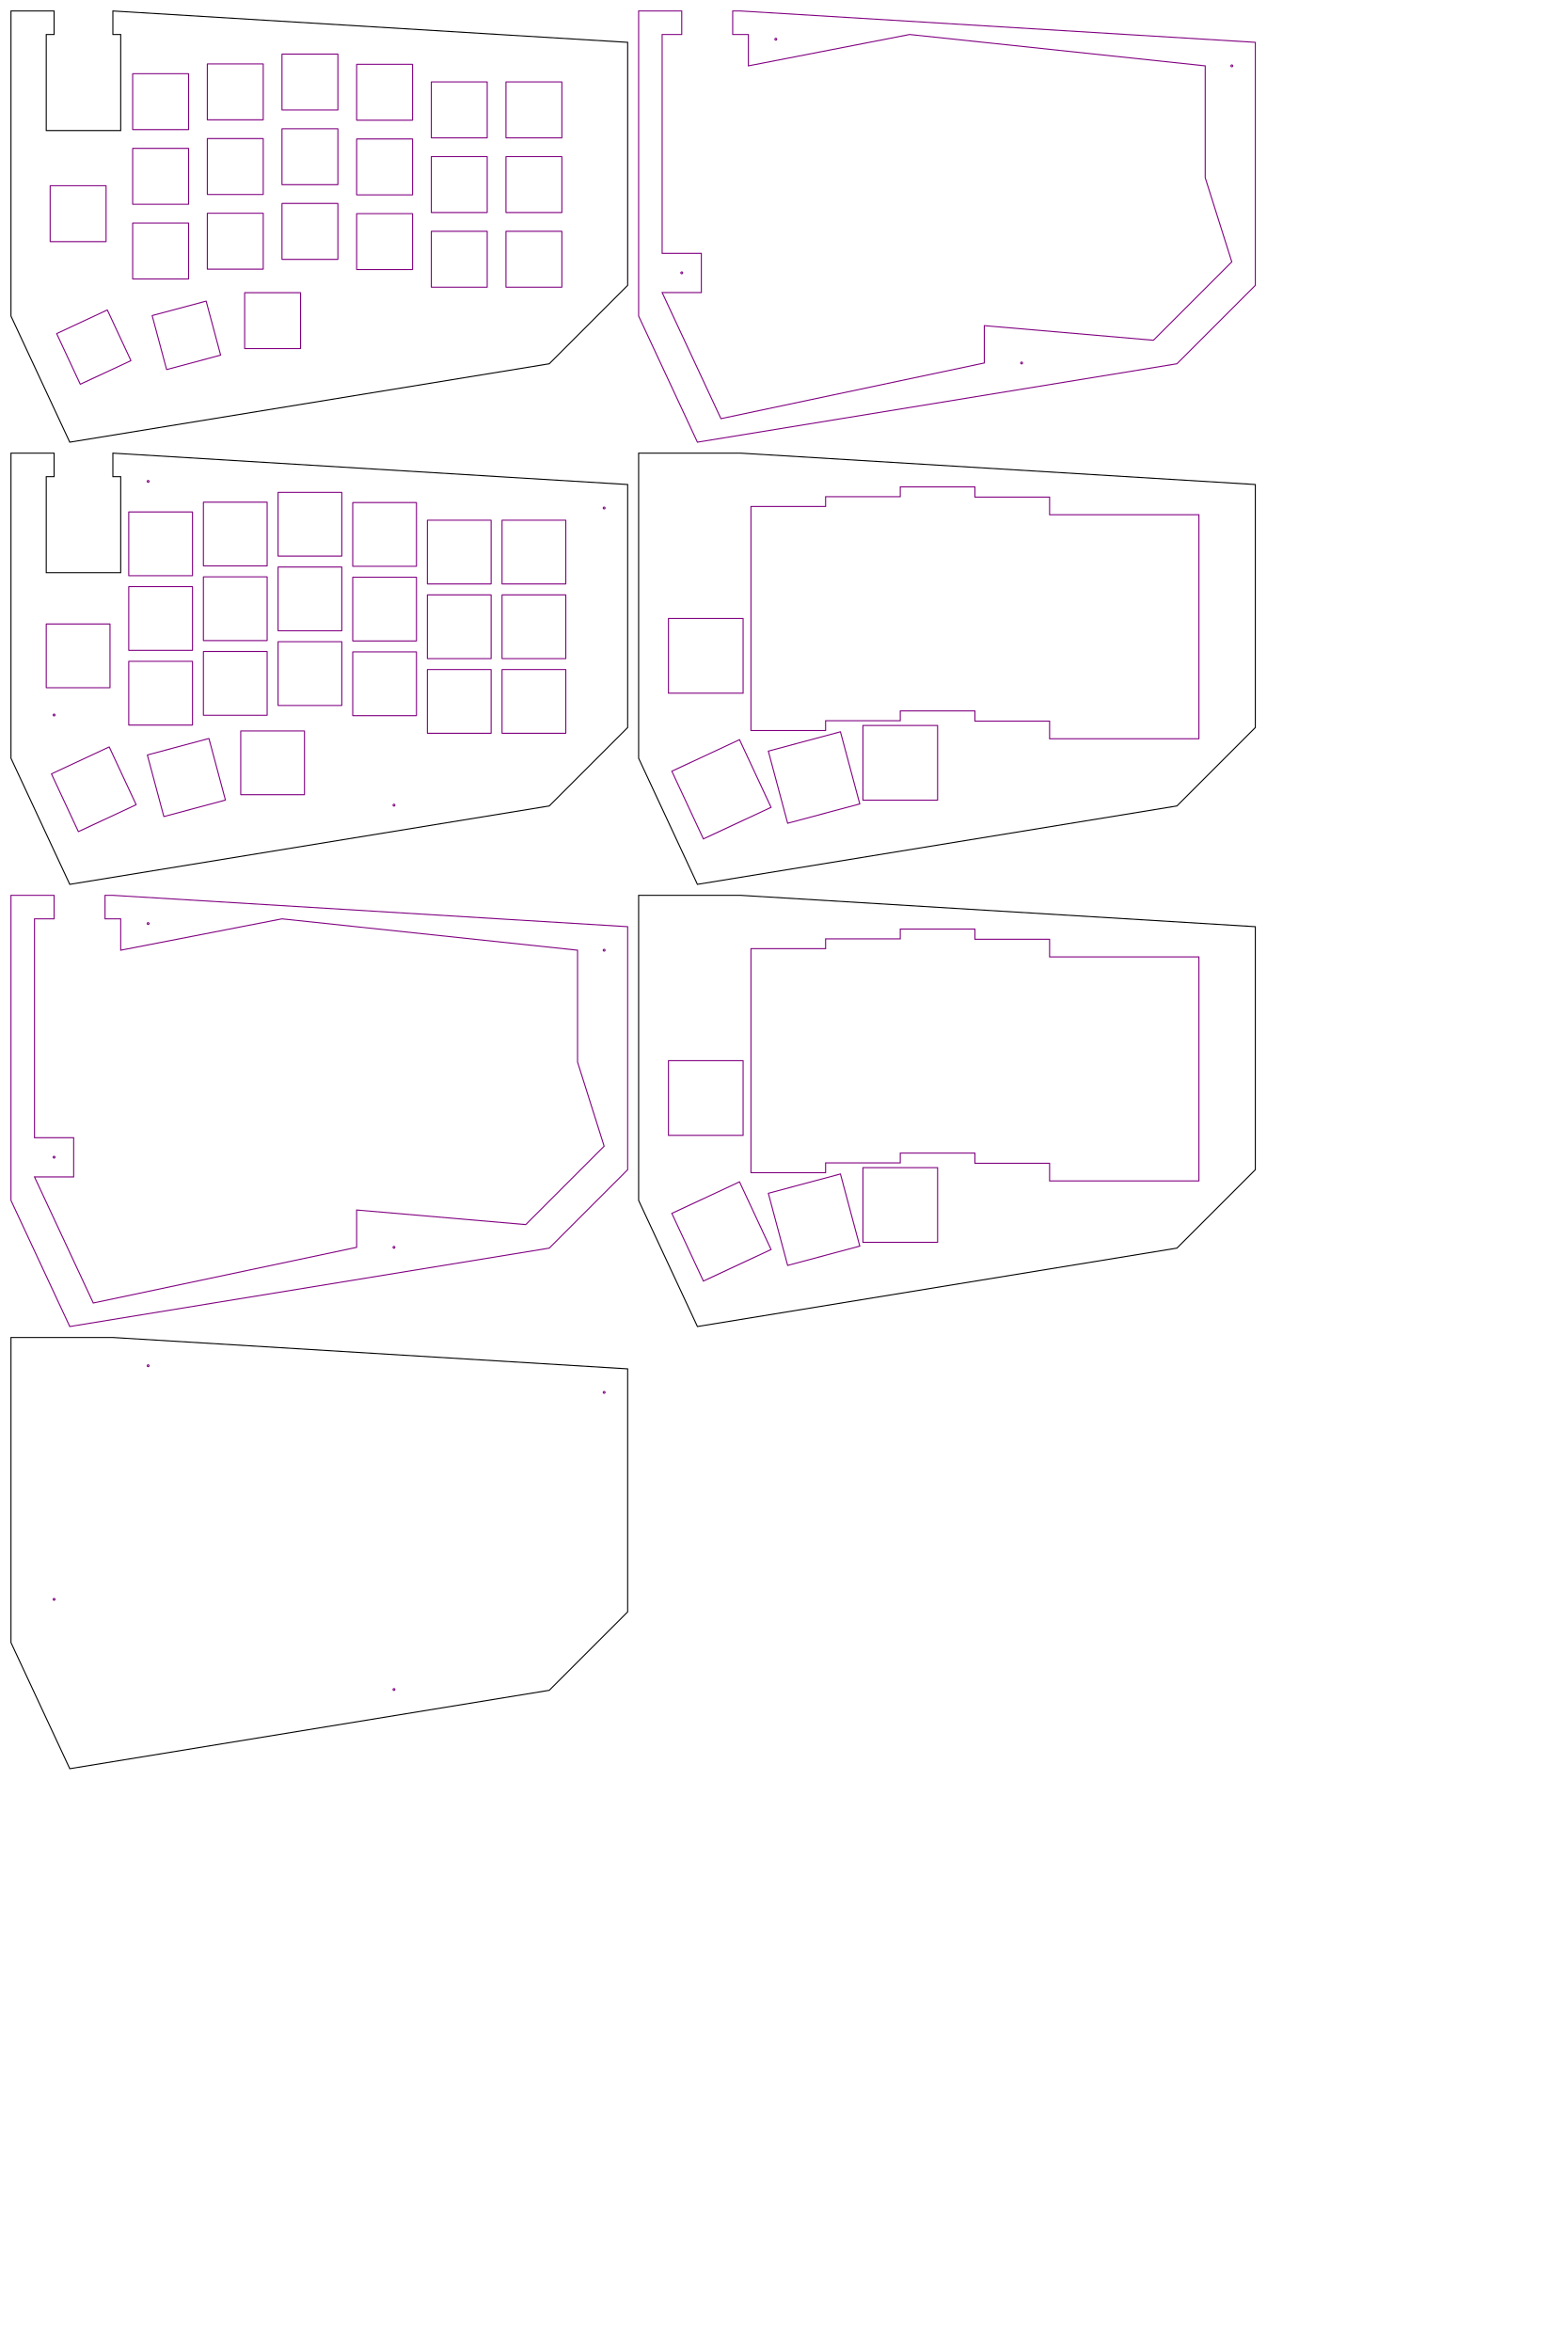
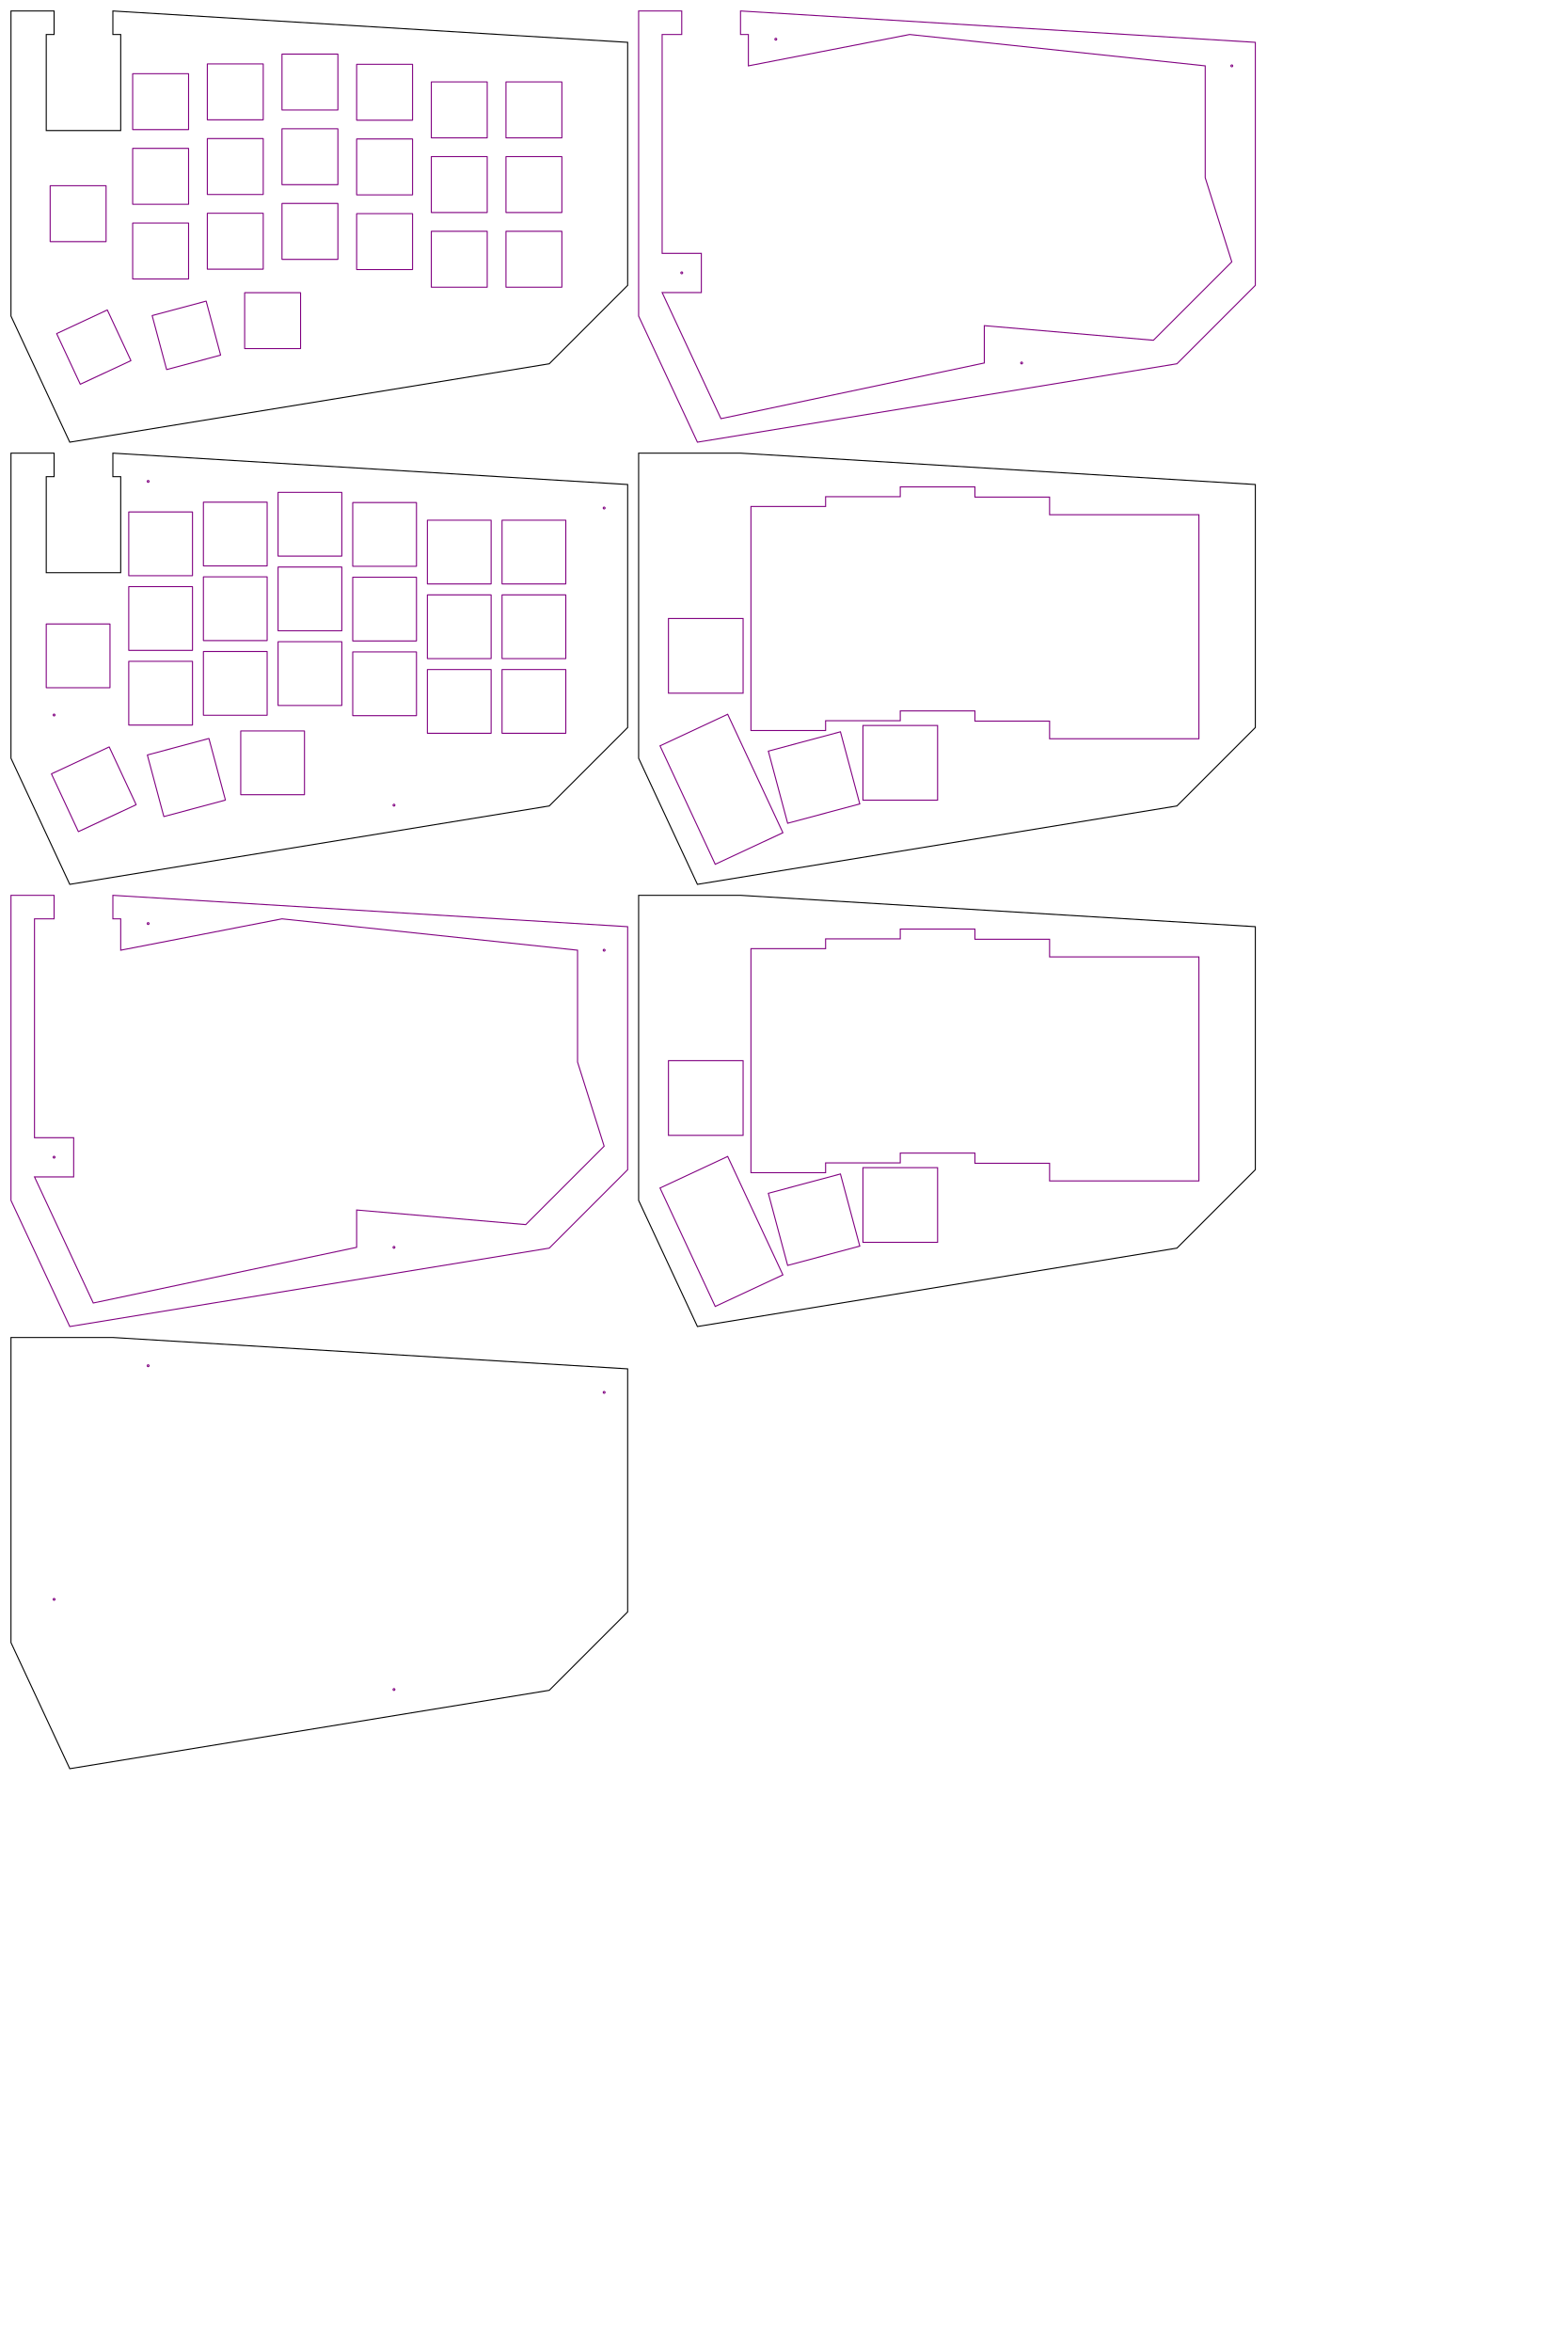
<svg xmlns="http://www.w3.org/2000/svg" baseProfile="full" height="600mm" version="1.1" width="400mm">
  <defs />
  <rect fill="none" height="14.265mm" rx="0.01mm" ry="0.01mm" stroke="purple" width="14.265mm" x="33.85mm" y="18.8mm" />
  <rect fill="none" height="14.265mm" rx="0.01mm" ry="0.01mm" stroke="purple" width="14.265mm" x="33.85mm" y="37.85mm" />
  <rect fill="none" height="14.265mm" rx="0.01mm" ry="0.01mm" stroke="purple" width="14.265mm" x="33.85mm" y="56.9mm" />
  <rect fill="none" height="14.265mm" rx="0.01mm" ry="0.01mm" stroke="purple" width="14.265mm" x="52.9mm" y="16.3mm" />
  <rect fill="none" height="14.265mm" rx="0.01mm" ry="0.01mm" stroke="purple" width="14.265mm" x="52.9mm" y="35.35mm" />
  <rect fill="none" height="14.265mm" rx="0.01mm" ry="0.01mm" stroke="purple" width="14.265mm" x="52.9mm" y="54.4mm" />
  <rect fill="none" height="14.265mm" rx="0.01mm" ry="0.01mm" stroke="purple" width="14.265mm" x="71.95mm" y="13.8mm" />
  <rect fill="none" height="14.265mm" rx="0.01mm" ry="0.01mm" stroke="purple" width="14.265mm" x="71.95mm" y="32.85mm" />
  <rect fill="none" height="14.265mm" rx="0.01mm" ry="0.01mm" stroke="purple" width="14.265mm" x="71.95mm" y="51.9mm" />
  <rect fill="none" height="14.265mm" rx="0.01mm" ry="0.01mm" stroke="purple" width="14.265mm" x="91.0mm" y="16.4mm" />
  <rect fill="none" height="14.265mm" rx="0.01mm" ry="0.01mm" stroke="purple" width="14.265mm" x="91.0mm" y="35.45mm" />
  <rect fill="none" height="14.265mm" rx="0.01mm" ry="0.01mm" stroke="purple" width="14.265mm" x="91.0mm" y="54.5mm" />
  <rect fill="none" height="14.265mm" rx="0.01mm" ry="0.01mm" stroke="purple" width="14.265mm" x="110.05mm" y="20.9mm" />
  <rect fill="none" height="14.265mm" rx="0.01mm" ry="0.01mm" stroke="purple" width="14.265mm" x="110.05mm" y="39.95mm" />
  <rect fill="none" height="14.265mm" rx="0.01mm" ry="0.01mm" stroke="purple" width="14.265mm" x="110.05mm" y="59.0mm" />
  <rect fill="none" height="14.265mm" rx="0.01mm" ry="0.01mm" stroke="purple" width="14.265mm" x="129.1mm" y="20.9mm" />
  <rect fill="none" height="14.265mm" rx="0.01mm" ry="0.01mm" stroke="purple" width="14.265mm" x="129.1mm" y="39.95mm" />
  <rect fill="none" height="14.265mm" rx="0.01mm" ry="0.01mm" stroke="purple" width="14.265mm" x="129.1mm" y="59.0mm" />
  <rect fill="none" height="14.265mm" rx="0.01mm" ry="0.01mm" stroke="purple" transform="rotate(0, 75.33488, 206.0111)" width="14.265mm" x="12.8mm" y="47.375mm" />
  <rect fill="none" height="14.265mm" rx="0.01mm" ry="0.01mm" stroke="purple" transform="rotate(0, 262.8926, 309.1537)" width="14.265mm" x="62.425mm" y="74.665mm" />
  <rect fill="none" height="14.265mm" rx="0.01mm" ry="0.01mm" stroke="purple" transform="rotate(-15, 179.7436, 323.3268)" width="14.265mm" x="40.425mm" y="78.415mm" />
-   <rect fill="none" height="14.265mm" rx="0.01mm" ry="0.01mm" stroke="purple" transform="rotate(-25, 90.45288, 334.6653)" width="14.265mm" x="16.8mm" y="81.415mm" />
+   <rect fill="none" height="14.265mm" rx="0.01mm" ry="0.01mm" stroke="purple" transform="rotate(65, 90.45288, 334.6653)" width="14.265mm" x="16.8mm" y="81.415mm" />
  <polygon fill="none" points="10.583,10.583 52.157,10.583 52.157,33.26 44.598,33.26 44.598,125.857 116.409,125.857 116.409,33.26 108.85,33.26 108.85,10.583 605.287,40.819 605.287,275.148 529.697,350.738 67.275,426.328 10.583,304.75" stroke="black" />
  <rect fill="none" height="16.265mm" rx="0.01mm" ry="0.01mm" stroke="purple" width="16.265mm" x="32.85mm" y="130.6mm" />
  <rect fill="none" height="16.265mm" rx="0.01mm" ry="0.01mm" stroke="purple" width="16.265mm" x="32.85mm" y="149.65mm" />
  <rect fill="none" height="16.265mm" rx="0.01mm" ry="0.01mm" stroke="purple" width="16.265mm" x="32.85mm" y="168.7mm" />
  <rect fill="none" height="16.265mm" rx="0.01mm" ry="0.01mm" stroke="purple" width="16.265mm" x="51.9mm" y="128.1mm" />
  <rect fill="none" height="16.265mm" rx="0.01mm" ry="0.01mm" stroke="purple" width="16.265mm" x="51.9mm" y="147.15mm" />
  <rect fill="none" height="16.265mm" rx="0.01mm" ry="0.01mm" stroke="purple" width="16.265mm" x="51.9mm" y="166.2mm" />
  <rect fill="none" height="16.265mm" rx="0.01mm" ry="0.01mm" stroke="purple" width="16.265mm" x="70.95mm" y="125.6mm" />
  <rect fill="none" height="16.265mm" rx="0.01mm" ry="0.01mm" stroke="purple" width="16.265mm" x="70.95mm" y="144.65mm" />
  <rect fill="none" height="16.265mm" rx="0.01mm" ry="0.01mm" stroke="purple" width="16.265mm" x="70.95mm" y="163.7mm" />
  <rect fill="none" height="16.265mm" rx="0.01mm" ry="0.01mm" stroke="purple" width="16.265mm" x="90.0mm" y="128.2mm" />
  <rect fill="none" height="16.265mm" rx="0.01mm" ry="0.01mm" stroke="purple" width="16.265mm" x="90.0mm" y="147.25mm" />
  <rect fill="none" height="16.265mm" rx="0.01mm" ry="0.01mm" stroke="purple" width="16.265mm" x="90.0mm" y="166.3mm" />
  <rect fill="none" height="16.265mm" rx="0.01mm" ry="0.01mm" stroke="purple" width="16.265mm" x="109.05mm" y="132.7mm" />
  <rect fill="none" height="16.265mm" rx="0.01mm" ry="0.01mm" stroke="purple" width="16.265mm" x="109.05mm" y="151.75mm" />
  <rect fill="none" height="16.265mm" rx="0.01mm" ry="0.01mm" stroke="purple" width="16.265mm" x="109.05mm" y="170.8mm" />
  <rect fill="none" height="16.265mm" rx="0.01mm" ry="0.01mm" stroke="purple" width="16.265mm" x="128.1mm" y="132.7mm" />
  <rect fill="none" height="16.265mm" rx="0.01mm" ry="0.01mm" stroke="purple" width="16.265mm" x="128.1mm" y="151.75mm" />
  <rect fill="none" height="16.265mm" rx="0.01mm" ry="0.01mm" stroke="purple" width="16.265mm" x="128.1mm" y="170.8mm" />
  <rect fill="none" height="16.265mm" rx="0.01mm" ry="0.01mm" stroke="purple" transform="rotate(0, 75.33488, 632.3387)" width="16.265mm" x="11.8mm" y="159.175mm" />
  <rect fill="none" height="16.265mm" rx="0.01mm" ry="0.01mm" stroke="purple" transform="rotate(0, 262.8926, 735.4813)" width="16.265mm" x="61.425mm" y="186.465mm" />
  <rect fill="none" height="16.265mm" rx="0.01mm" ry="0.01mm" stroke="purple" transform="rotate(-15, 179.7436, 749.6544)" width="16.265mm" x="39.425mm" y="190.215mm" />
-   <rect fill="none" height="16.265mm" rx="0.01mm" ry="0.01mm" stroke="purple" transform="rotate(-25, 90.45288, 760.9929)" width="16.265mm" x="15.8mm" y="193.215mm" />
+   <rect fill="none" height="16.265mm" rx="0.01mm" ry="0.01mm" stroke="purple" transform="rotate(65, 90.45288, 760.9929)" width="16.265mm" x="15.8mm" y="193.215mm" />
  <polygon fill="none" points="10.583,436.91 52.157,436.91 52.157,459.587 44.598,459.587 44.598,552.185 116.409,552.185 116.409,459.587 108.85,459.587 108.85,436.91 605.287,467.146 605.287,701.475 529.697,777.065 67.275,852.655 10.583,731.078" stroke="black" />
  <circle cx="37.8mm" cy="122.8mm" fill="none" r="0.9" stroke="purple" />
  <circle cx="154.15mm" cy="129.6mm" fill="none" r="0.9" stroke="purple" />
  <circle cx="100.525mm" cy="205.4mm" fill="none" r="0.9" stroke="purple" />
  <circle cx="13.8mm" cy="182.4mm" fill="none" r="0.9" stroke="purple" />
-   <polygon fill="none" points="33.26,885.915 52.157,885.915 52.157,863.238 10.583,863.238 10.583,1157.405 67.275,1278.983 529.697,1203.393 605.287,1127.803 605.287,893.474 108.85,863.238 101.291,863.238 101.291,885.915 116.409,885.915 116.409,916.151 271.935,885.915 556.966,916.151 556.966,1023.98 582.61,1105.126 507.02,1180.716 343.935,1166.637 343.935,1202.637 89.952,1256.306 33.26,1134.728 71.055,1134.728 71.055,1096.933 33.26,1096.933" stroke="purple" />
+   <polygon fill="none" points="33.26,885.915 52.157,885.915 52.157,863.238 10.583,863.238 10.583,1157.405 67.275,1278.983 529.697,1203.393 605.287,1127.803 605.287,893.474 108.85,863.238 108.85,863.238 108.85,885.915 116.409,885.915 116.409,916.151 271.935,885.915 556.966,916.151 556.966,1023.98 582.61,1105.126 507.02,1180.716 343.935,1166.637 343.935,1202.637 89.952,1256.306 33.26,1134.728 71.055,1134.728 71.055,1096.933 33.26,1096.933" stroke="purple" />
  <circle cx="37.8mm" cy="235.6mm" fill="none" r="0.9" stroke="purple" />
  <circle cx="154.15mm" cy="242.4mm" fill="none" r="0.9" stroke="purple" />
  <circle cx="100.525mm" cy="318.2mm" fill="none" r="0.9" stroke="purple" />
  <circle cx="13.8mm" cy="295.2mm" fill="none" r="0.9" stroke="purple" />
-   <polygon fill="none" points="638.547,33.26 657.444,33.26 657.444,10.583 615.87,10.583 615.87,304.75 672.562,426.328 1134.984,350.738 1210.574,275.148 1210.574,40.819 714.137,10.583 706.578,10.583 706.578,33.26 721.696,33.26 721.696,63.496 877.222,33.26 1162.253,63.496 1162.253,171.325 1187.897,252.471 1112.307,328.061 949.221,313.982 949.221,349.982 695.239,403.651 638.547,282.073 676.342,282.073 676.342,244.278 638.547,244.278" stroke="purple" />
+   <polygon fill="none" points="638.547,33.26 657.444,33.26 657.444,10.583 615.87,10.583 615.87,304.75 672.562,426.328 1134.984,350.738 1210.574,275.148 1210.574,40.819 714.137,10.583 714.137,10.583 714.137,33.26 721.696,33.26 721.696,63.496 877.222,33.26 1162.253,63.496 1162.253,171.325 1187.897,252.471 1112.307,328.061 949.221,313.982 949.221,349.982 695.239,403.651 638.547,282.073 676.342,282.073 676.342,244.278 638.547,244.278" stroke="purple" />
  <circle cx="197.95mm" cy="10.0mm" fill="none" r="0.9" stroke="purple" />
  <circle cx="314.3mm" cy="16.8mm" fill="none" r="0.9" stroke="purple" />
  <circle cx="260.675mm" cy="92.6mm" fill="none" r="0.9" stroke="purple" />
  <circle cx="173.95mm" cy="69.6mm" fill="none" r="0.9" stroke="purple" />
  <polygon fill="none" points="10.583,1289.565 108.85,1289.565 605.287,1319.801 605.287,1554.13 529.697,1629.72 67.275,1705.31 10.583,1583.733" stroke="black" />
  <circle cx="37.8mm" cy="348.4mm" fill="none" r="0.9" stroke="purple" />
  <circle cx="154.15mm" cy="355.2mm" fill="none" r="0.9" stroke="purple" />
  <circle cx="100.525mm" cy="431.0mm" fill="none" r="0.9" stroke="purple" />
  <circle cx="13.8mm" cy="408.0mm" fill="none" r="0.9" stroke="purple" />
  <polygon fill="none" points="615.87,436.91 714.137,436.91 1210.574,467.146 1210.574,701.475 1134.984,777.065 672.562,852.655 615.87,731.078" stroke="black" />
  <polygon fill="none" points="724.181,488.34 796.18,488.34 796.18,478.891 868.179,478.891 868.179,469.442 940.179,469.442 940.179,479.269 1012.178,479.269 1012.178,496.277 1084.178,496.277 1084.178,496.277 1156.177,496.277 1156.177,712.275 1084.178,712.275 1084.178,712.275 1012.178,712.275 1012.178,695.267 940.179,695.267 940.179,685.441 868.179,685.441 868.179,694.889 796.18,694.889 796.18,704.338 724.181,704.338" stroke="purple" />
  <polygon fill="none" points="644.622,596.339 716.622,596.339 716.622,668.338 644.622,668.338" stroke="purple" />
  <polygon fill="none" points="832.18,699.482 904.179,699.482 904.179,771.481 832.18,771.481" stroke="purple" />
  <polygon fill="none" points="740.94,724.199 810.486,705.564 829.121,775.11 759.575,793.745" stroke="purple" />
-   <polygon fill="none" points="647.899,743.58 713.153,713.152 743.581,778.406 678.327,808.834" stroke="purple" />
+   <polygon fill="none" points="701.742,688.682 754.991,802.876 689.738,833.304 636.488,719.11" stroke="purple" />
  <polygon fill="none" points="615.87,863.238 714.137,863.238 1210.574,893.474 1210.574,1127.803 1134.984,1203.393 672.562,1278.983 615.87,1157.405" stroke="black" />
  <polygon fill="none" points="724.181,914.667 796.18,914.667 796.18,905.219 868.179,905.219 868.179,895.77 940.179,895.77 940.179,905.597 1012.178,905.597 1012.178,922.604 1084.178,922.604 1084.178,922.604 1156.177,922.604 1156.177,1138.603 1084.178,1138.603 1084.178,1138.603 1012.178,1138.603 1012.178,1121.595 940.179,1121.595 940.179,1111.768 868.179,1111.768 868.179,1121.217 796.18,1121.217 796.18,1130.666 724.181,1130.666" stroke="purple" />
  <polygon fill="none" points="644.622,1022.667 716.622,1022.667 716.622,1094.666 644.622,1094.666" stroke="purple" />
  <polygon fill="none" points="832.18,1125.809 904.179,1125.809 904.179,1197.809 832.18,1197.809" stroke="purple" />
  <polygon fill="none" points="740.94,1150.526 810.486,1131.891 829.121,1201.438 759.575,1220.072" stroke="purple" />
-   <polygon fill="none" points="647.899,1169.908 713.153,1139.479 743.581,1204.733 678.327,1235.161" stroke="purple" />
+   <polygon fill="none" points="701.742,1115.009 754.991,1229.203 689.738,1259.632 636.488,1145.438" stroke="purple" />
</svg>
